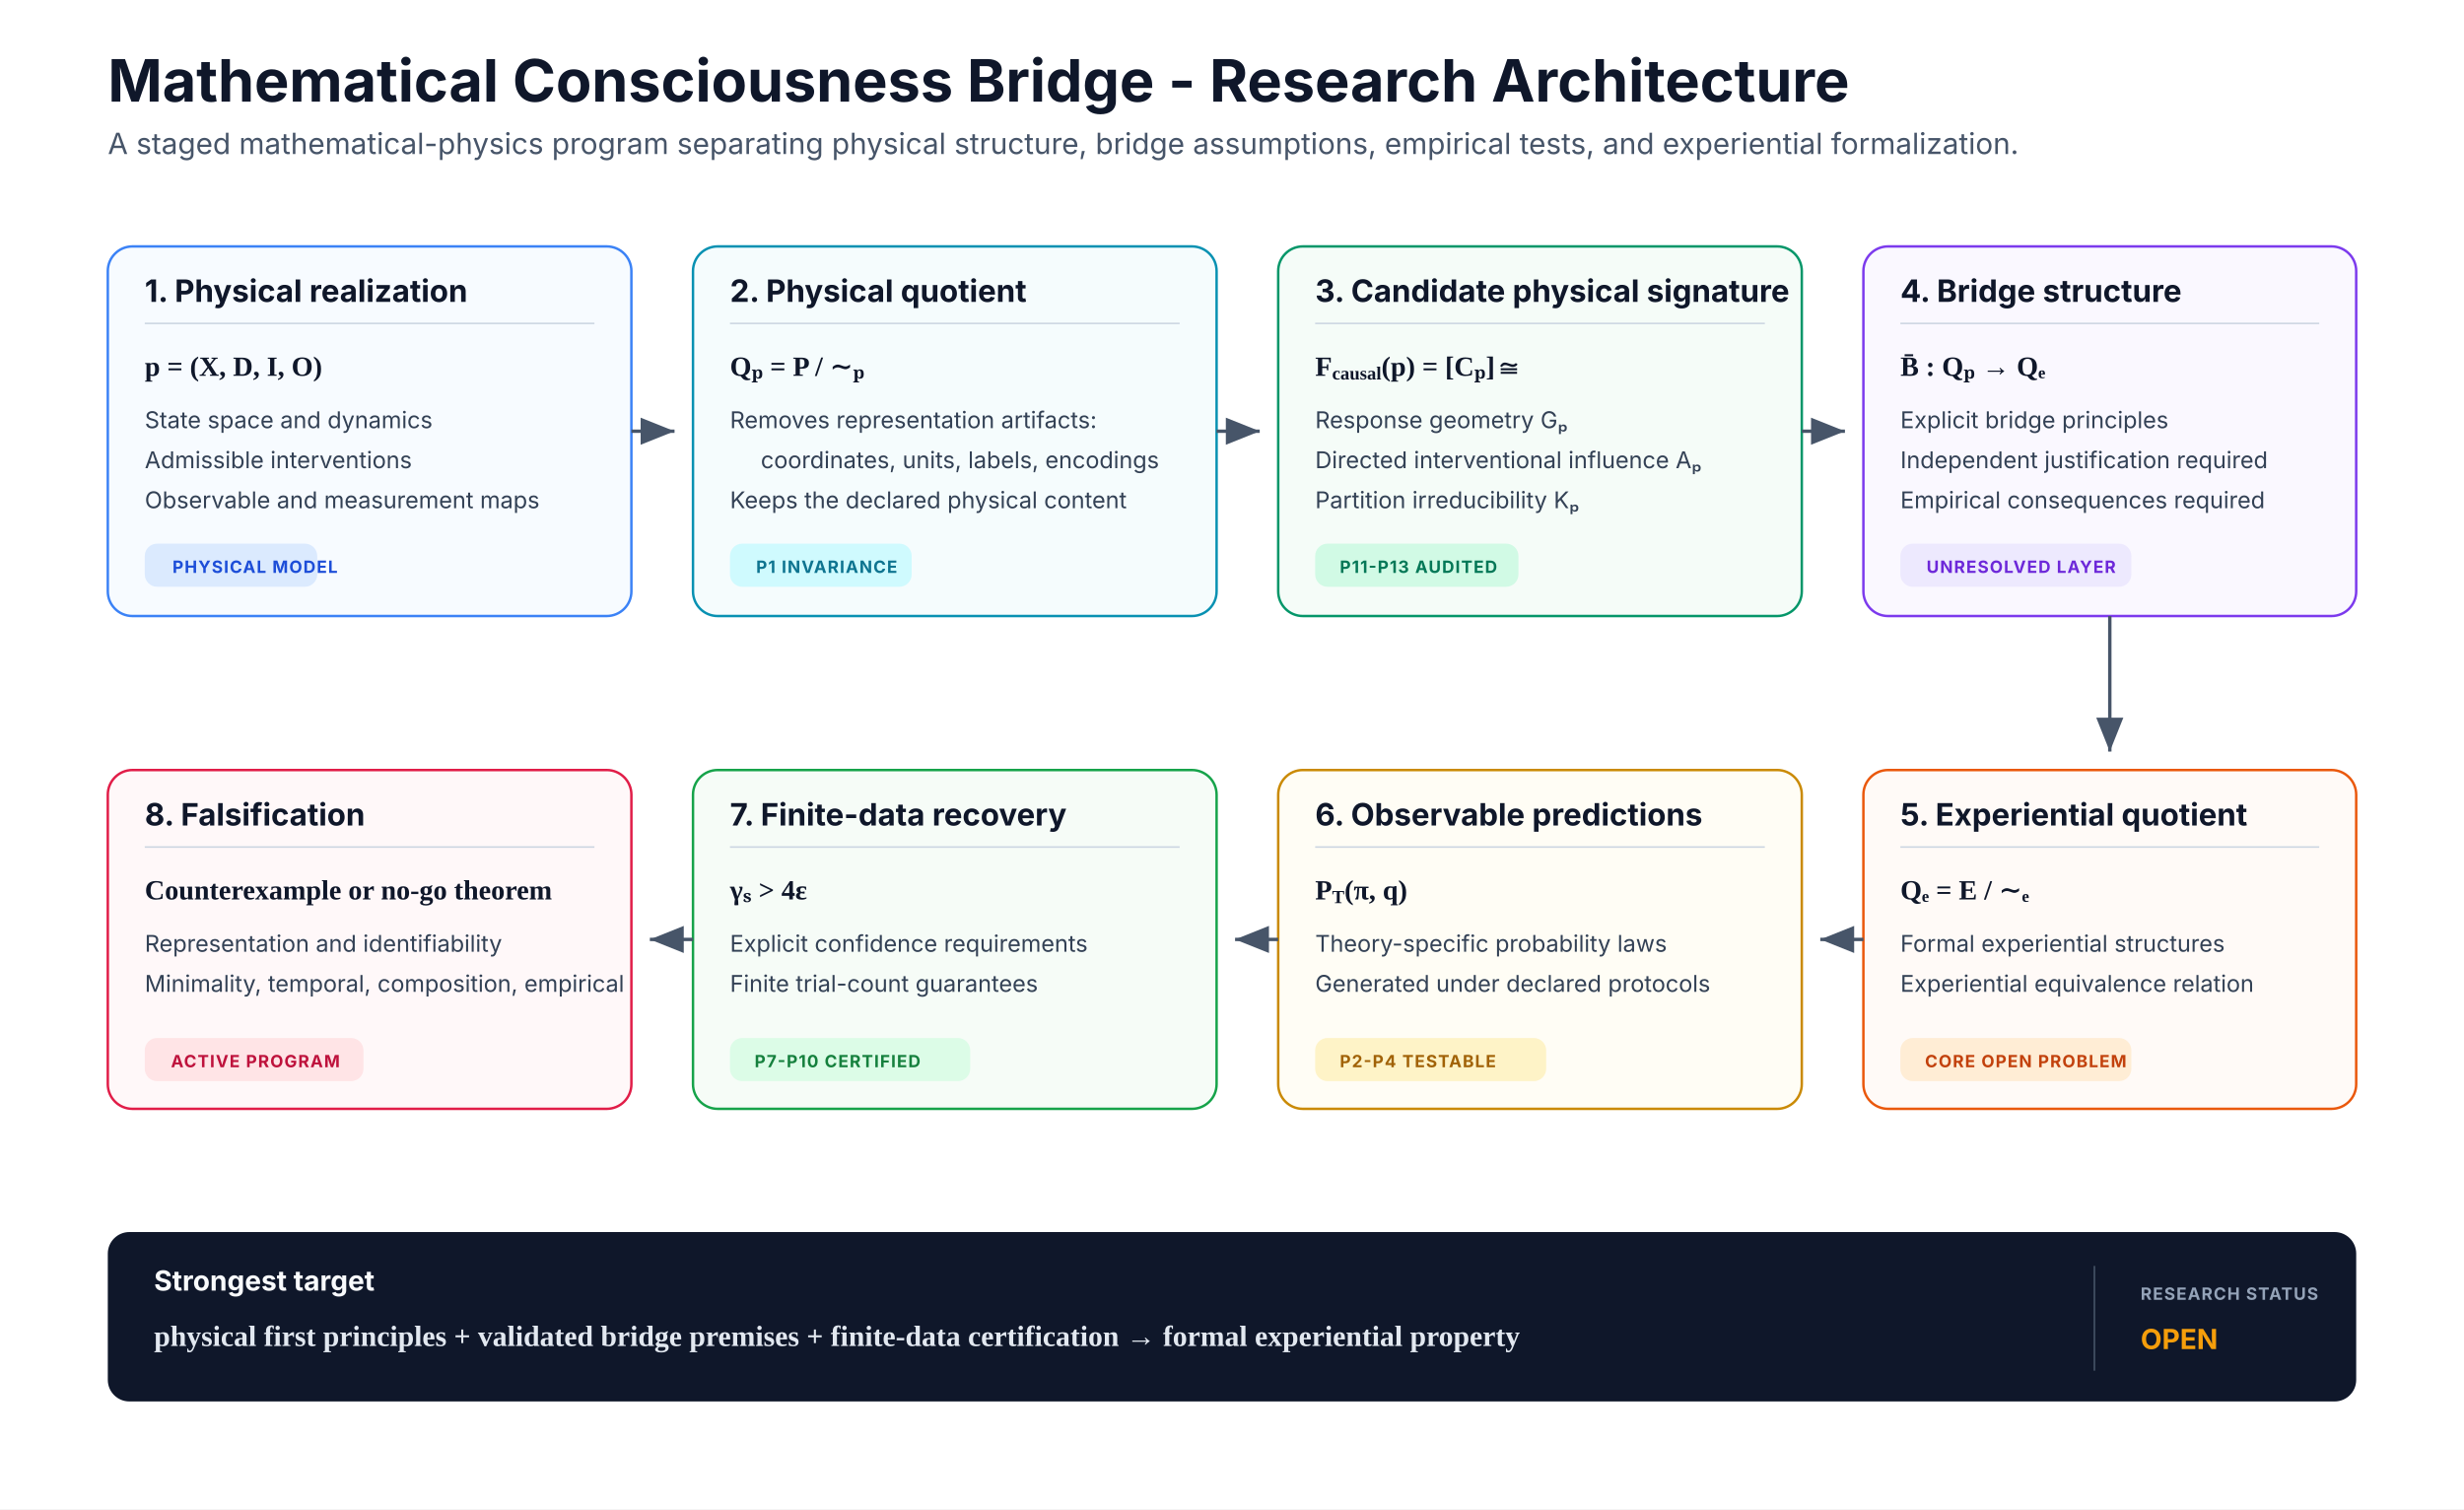
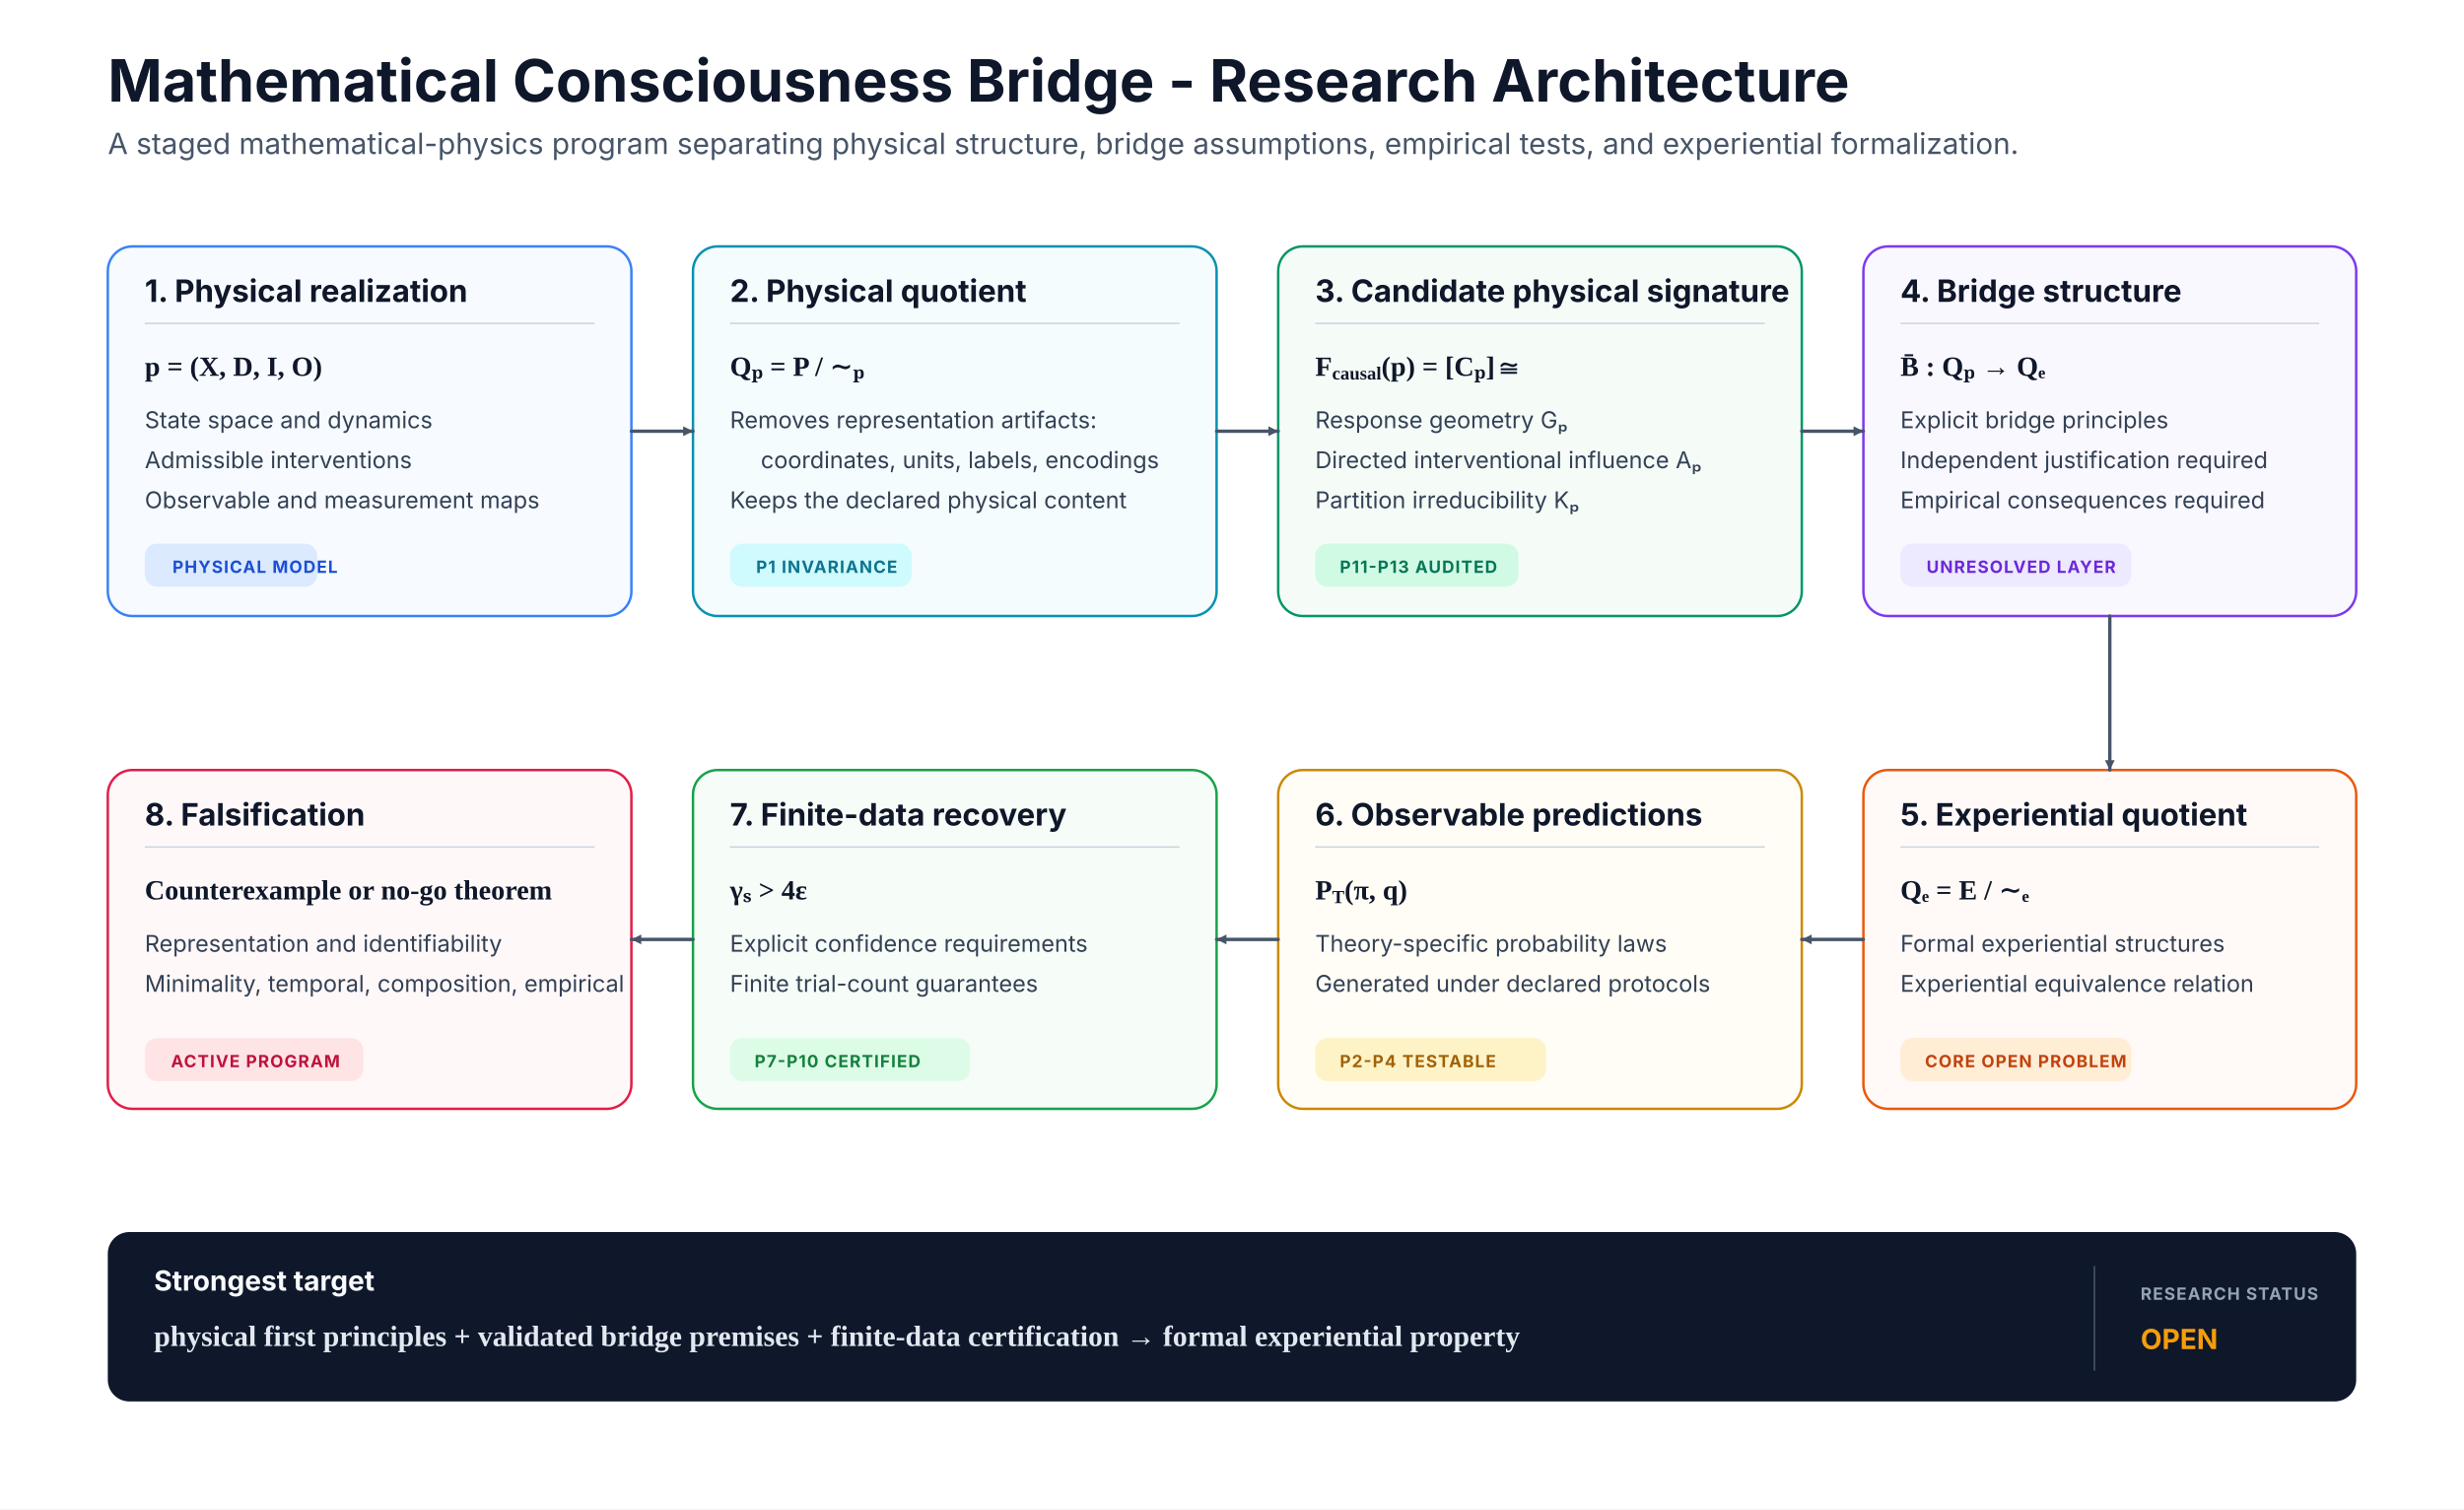
<svg xmlns="http://www.w3.org/2000/svg" width="1600" height="980" viewBox="0 0 1600 980" role="img" aria-labelledby="title desc">
  <defs>
-     <marker id="arrow" markerWidth="12" markerHeight="12" refX="10" refY="4" orient="auto">
-       <path d="M0 0 L0 8 L10 4 z" fill="#475569" />
+     <marker id="arrow" viewBox="0 0 8 8" markerUnits="userSpaceOnUse" markerWidth="8" markerHeight="8" refX="7.2" refY="4" orient="auto">
+       <path d="M0.8 0.8 L7.2 4 L0.8 7.2 z" fill="#475569" />
    </marker>
    <style>
      .title{font:700 38px Inter,Segoe UI,Arial,sans-serif;fill:#0f172a}
      .subtitle{font:400 19px Inter,Segoe UI,Arial,sans-serif;fill:#475569}
      .boxTitle{font:700 20px Inter,Segoe UI,Arial,sans-serif;fill:#0f172a}
      .body{font:400 15px Inter,Segoe UI,Arial,sans-serif;fill:#334155}
      .eq{font:600 18px Georgia,'Times New Roman',serif;fill:#0f172a}
      .status{font:700 11px Inter,Segoe UI,Arial,sans-serif;letter-spacing:.7px}
-       .arrow{stroke:#475569;stroke-width:2.2;fill:none;marker-end:url(#arrow)}
+       .arrow{stroke:#475569;stroke-width:2.2;stroke-linecap:round;stroke-linejoin:round;fill:none;marker-end:url(#arrow)}
      .divider{stroke:#cbd5e1;stroke-width:1}
    </style>
  </defs>
  <rect width="1600" height="980" fill="#ffffff" />
  <text x="70" y="66" class="title">Mathematical Consciousness Bridge - Research Architecture</text>
  <text x="70" y="100" class="subtitle">A staged mathematical-physics program separating physical structure, bridge assumptions, empirical tests, and experiential formalization.</text>
  <g>
    <rect x="70" y="160" width="340" height="240" rx="16" fill="#f7fbff" stroke="#3b82f6" stroke-width="1.6" />
    <text x="94" y="196" class="boxTitle">1. Physical realization</text>
    <line x1="94" y1="210" x2="386" y2="210" class="divider" />
    <text x="94" y="244" class="eq">p = (X, D, I, O)</text>
    <text x="94" y="278" class="body">State space and dynamics</text>
    <text x="94" y="304" class="body">Admissible interventions</text>
    <text x="94" y="330" class="body">Observable and measurement maps</text>
    <rect x="94" y="353" width="112" height="28" rx="8" fill="#dbeafe" />
    <text x="112" y="372" class="status" fill="#1d4ed8">PHYSICAL MODEL</text>
  </g>
  <g>
    <rect x="450" y="160" width="340" height="240" rx="16" fill="#f5fcfd" stroke="#0891b2" stroke-width="1.6" />
    <text x="474" y="196" class="boxTitle">2. Physical quotient</text>
    <line x1="474" y1="210" x2="766" y2="210" class="divider" />
    <text x="474" y="244" class="eq">Qₚ = P / ∼ₚ</text>
    <text x="474" y="278" class="body">Removes representation artifacts:</text>
    <text x="494" y="304" class="body">coordinates, units, labels, encodings</text>
    <text x="474" y="330" class="body">Keeps the declared physical content</text>
    <rect x="474" y="353" width="118" height="28" rx="8" fill="#cffafe" />
    <text x="491" y="372" class="status" fill="#0e7490">P1 INVARIANCE</text>
  </g>
  <g>
    <rect x="830" y="160" width="340" height="240" rx="16" fill="#f5fcf8" stroke="#059669" stroke-width="1.6" />
    <text x="854" y="196" class="boxTitle">3. Candidate physical signature</text>
    <line x1="854" y1="210" x2="1146" y2="210" class="divider" />
    <text x="854" y="244" class="eq">F<tspan baseline-shift="sub" font-size="12">causal</tspan>(p) = [Cₚ]≅</text>
    <text x="854" y="278" class="body">Response geometry  Gₚ</text>
    <text x="854" y="304" class="body">Directed interventional influence  Aₚ</text>
    <text x="854" y="330" class="body">Partition irreducibility  Kₚ</text>
    <rect x="854" y="353" width="132" height="28" rx="8" fill="#d1fae5" />
    <text x="870" y="372" class="status" fill="#047857">P11-P13 AUDITED</text>
  </g>
  <g>
    <rect x="1210" y="160" width="320" height="240" rx="16" fill="#faf8ff" stroke="#7c3aed" stroke-width="1.6" />
    <text x="1234" y="196" class="boxTitle">4. Bridge structure</text>
    <line x1="1234" y1="210" x2="1506" y2="210" class="divider" />
    <text x="1234" y="244" class="eq">B̄ : Qₚ → Qₑ</text>
    <text x="1234" y="278" class="body">Explicit bridge principles</text>
    <text x="1234" y="304" class="body">Independent justification required</text>
    <text x="1234" y="330" class="body">Empirical consequences required</text>
    <rect x="1234" y="353" width="150" height="28" rx="8" fill="#ede9fe" />
    <text x="1251" y="372" class="status" fill="#6d28d9">UNRESOLVED LAYER</text>
  </g>
-   <path class="arrow" d="M410 280 H438" />
-   <path class="arrow" d="M790 280 H818" />
-   <path class="arrow" d="M1170 280 H1198" />
+   <path class="arrow" d="M410 280 H450" />
+   <path class="arrow" d="M790 280 H830" />
+   <path class="arrow" d="M1170 280 H1210" />
  <g>
    <rect x="1210" y="500" width="320" height="220" rx="16" fill="#fffaf7" stroke="#ea580c" stroke-width="1.6" />
    <text x="1234" y="536" class="boxTitle">5. Experiential quotient</text>
    <line x1="1234" y1="550" x2="1506" y2="550" class="divider" />
    <text x="1234" y="584" class="eq">Qₑ = E / ∼ₑ</text>
    <text x="1234" y="618" class="body">Formal experiential structures</text>
    <text x="1234" y="644" class="body">Experiential equivalence relation</text>
    <rect x="1234" y="674" width="150" height="28" rx="8" fill="#ffedd5" />
    <text x="1250" y="693" class="status" fill="#c2410c">CORE OPEN PROBLEM</text>
  </g>
  <g>
    <rect x="830" y="500" width="340" height="220" rx="16" fill="#fffdf5" stroke="#ca8a04" stroke-width="1.6" />
    <text x="854" y="536" class="boxTitle">6. Observable predictions</text>
    <line x1="854" y1="550" x2="1146" y2="550" class="divider" />
    <text x="854" y="584" class="eq">P<tspan baseline-shift="sub" font-size="12">T</tspan>(π, q)</text>
    <text x="854" y="618" class="body">Theory-specific probability laws</text>
    <text x="854" y="644" class="body">Generated under declared protocols</text>
    <rect x="854" y="674" width="150" height="28" rx="8" fill="#fef3c7" />
    <text x="870" y="693" class="status" fill="#a16207">P2-P4 TESTABLE</text>
  </g>
  <g>
    <rect x="450" y="500" width="340" height="220" rx="16" fill="#f6fcf7" stroke="#16a34a" stroke-width="1.6" />
    <text x="474" y="536" class="boxTitle">7. Finite-data recovery</text>
    <line x1="474" y1="550" x2="766" y2="550" class="divider" />
    <text x="474" y="584" class="eq">γₛ &gt; 4ε</text>
    <text x="474" y="618" class="body">Explicit confidence requirements</text>
    <text x="474" y="644" class="body">Finite trial-count guarantees</text>
    <rect x="474" y="674" width="156" height="28" rx="8" fill="#dcfce7" />
    <text x="490" y="693" class="status" fill="#15803d">P7-P10 CERTIFIED</text>
  </g>
  <g>
    <rect x="70" y="500" width="340" height="220" rx="16" fill="#fff8f9" stroke="#e11d48" stroke-width="1.6" />
    <text x="94" y="536" class="boxTitle">8. Falsification</text>
    <line x1="94" y1="550" x2="386" y2="550" class="divider" />
    <text x="94" y="584" class="eq">Counterexample or no-go theorem</text>
    <text x="94" y="618" class="body">Representation and identifiability</text>
    <text x="94" y="644" class="body">Minimality, temporal, composition, empirical</text>
    <rect x="94" y="674" width="142" height="28" rx="8" fill="#ffe4e6" />
    <text x="111" y="693" class="status" fill="#be123c">ACTIVE PROGRAM</text>
  </g>
-   <path class="arrow" d="M1370 400 V488" />
-   <path class="arrow" d="M1210 610 H1182" />
-   <path class="arrow" d="M830 610 H802" />
-   <path class="arrow" d="M450 610 H422" />
+   <path class="arrow" d="M1370 400 V500" />
+   <path class="arrow" d="M1210 610 H1170" />
+   <path class="arrow" d="M830 610 H790" />
+   <path class="arrow" d="M450 610 H410" />
  <rect x="70" y="800" width="1460" height="110" rx="14" fill="#0f172a" />
  <text x="100" y="838" style="font:700 18px Inter,Segoe UI,Arial,sans-serif;fill:#f8fafc">Strongest target</text>
  <text x="100" y="874" style="font:600 19px Georgia,'Times New Roman',serif;fill:#e2e8f0">physical first principles + validated bridge premises + finite-data certification  →  formal experiential property</text>
  <line x1="1360" y1="822" x2="1360" y2="890" stroke="#475569" />
  <text x="1390" y="844" style="font:700 11px Inter,Segoe UI,Arial,sans-serif;letter-spacing:.7px;fill:#94a3b8">RESEARCH STATUS</text>
  <text x="1390" y="876" style="font:700 18px Inter,Segoe UI,Arial,sans-serif;fill:#f59e0b">OPEN</text>
</svg>
